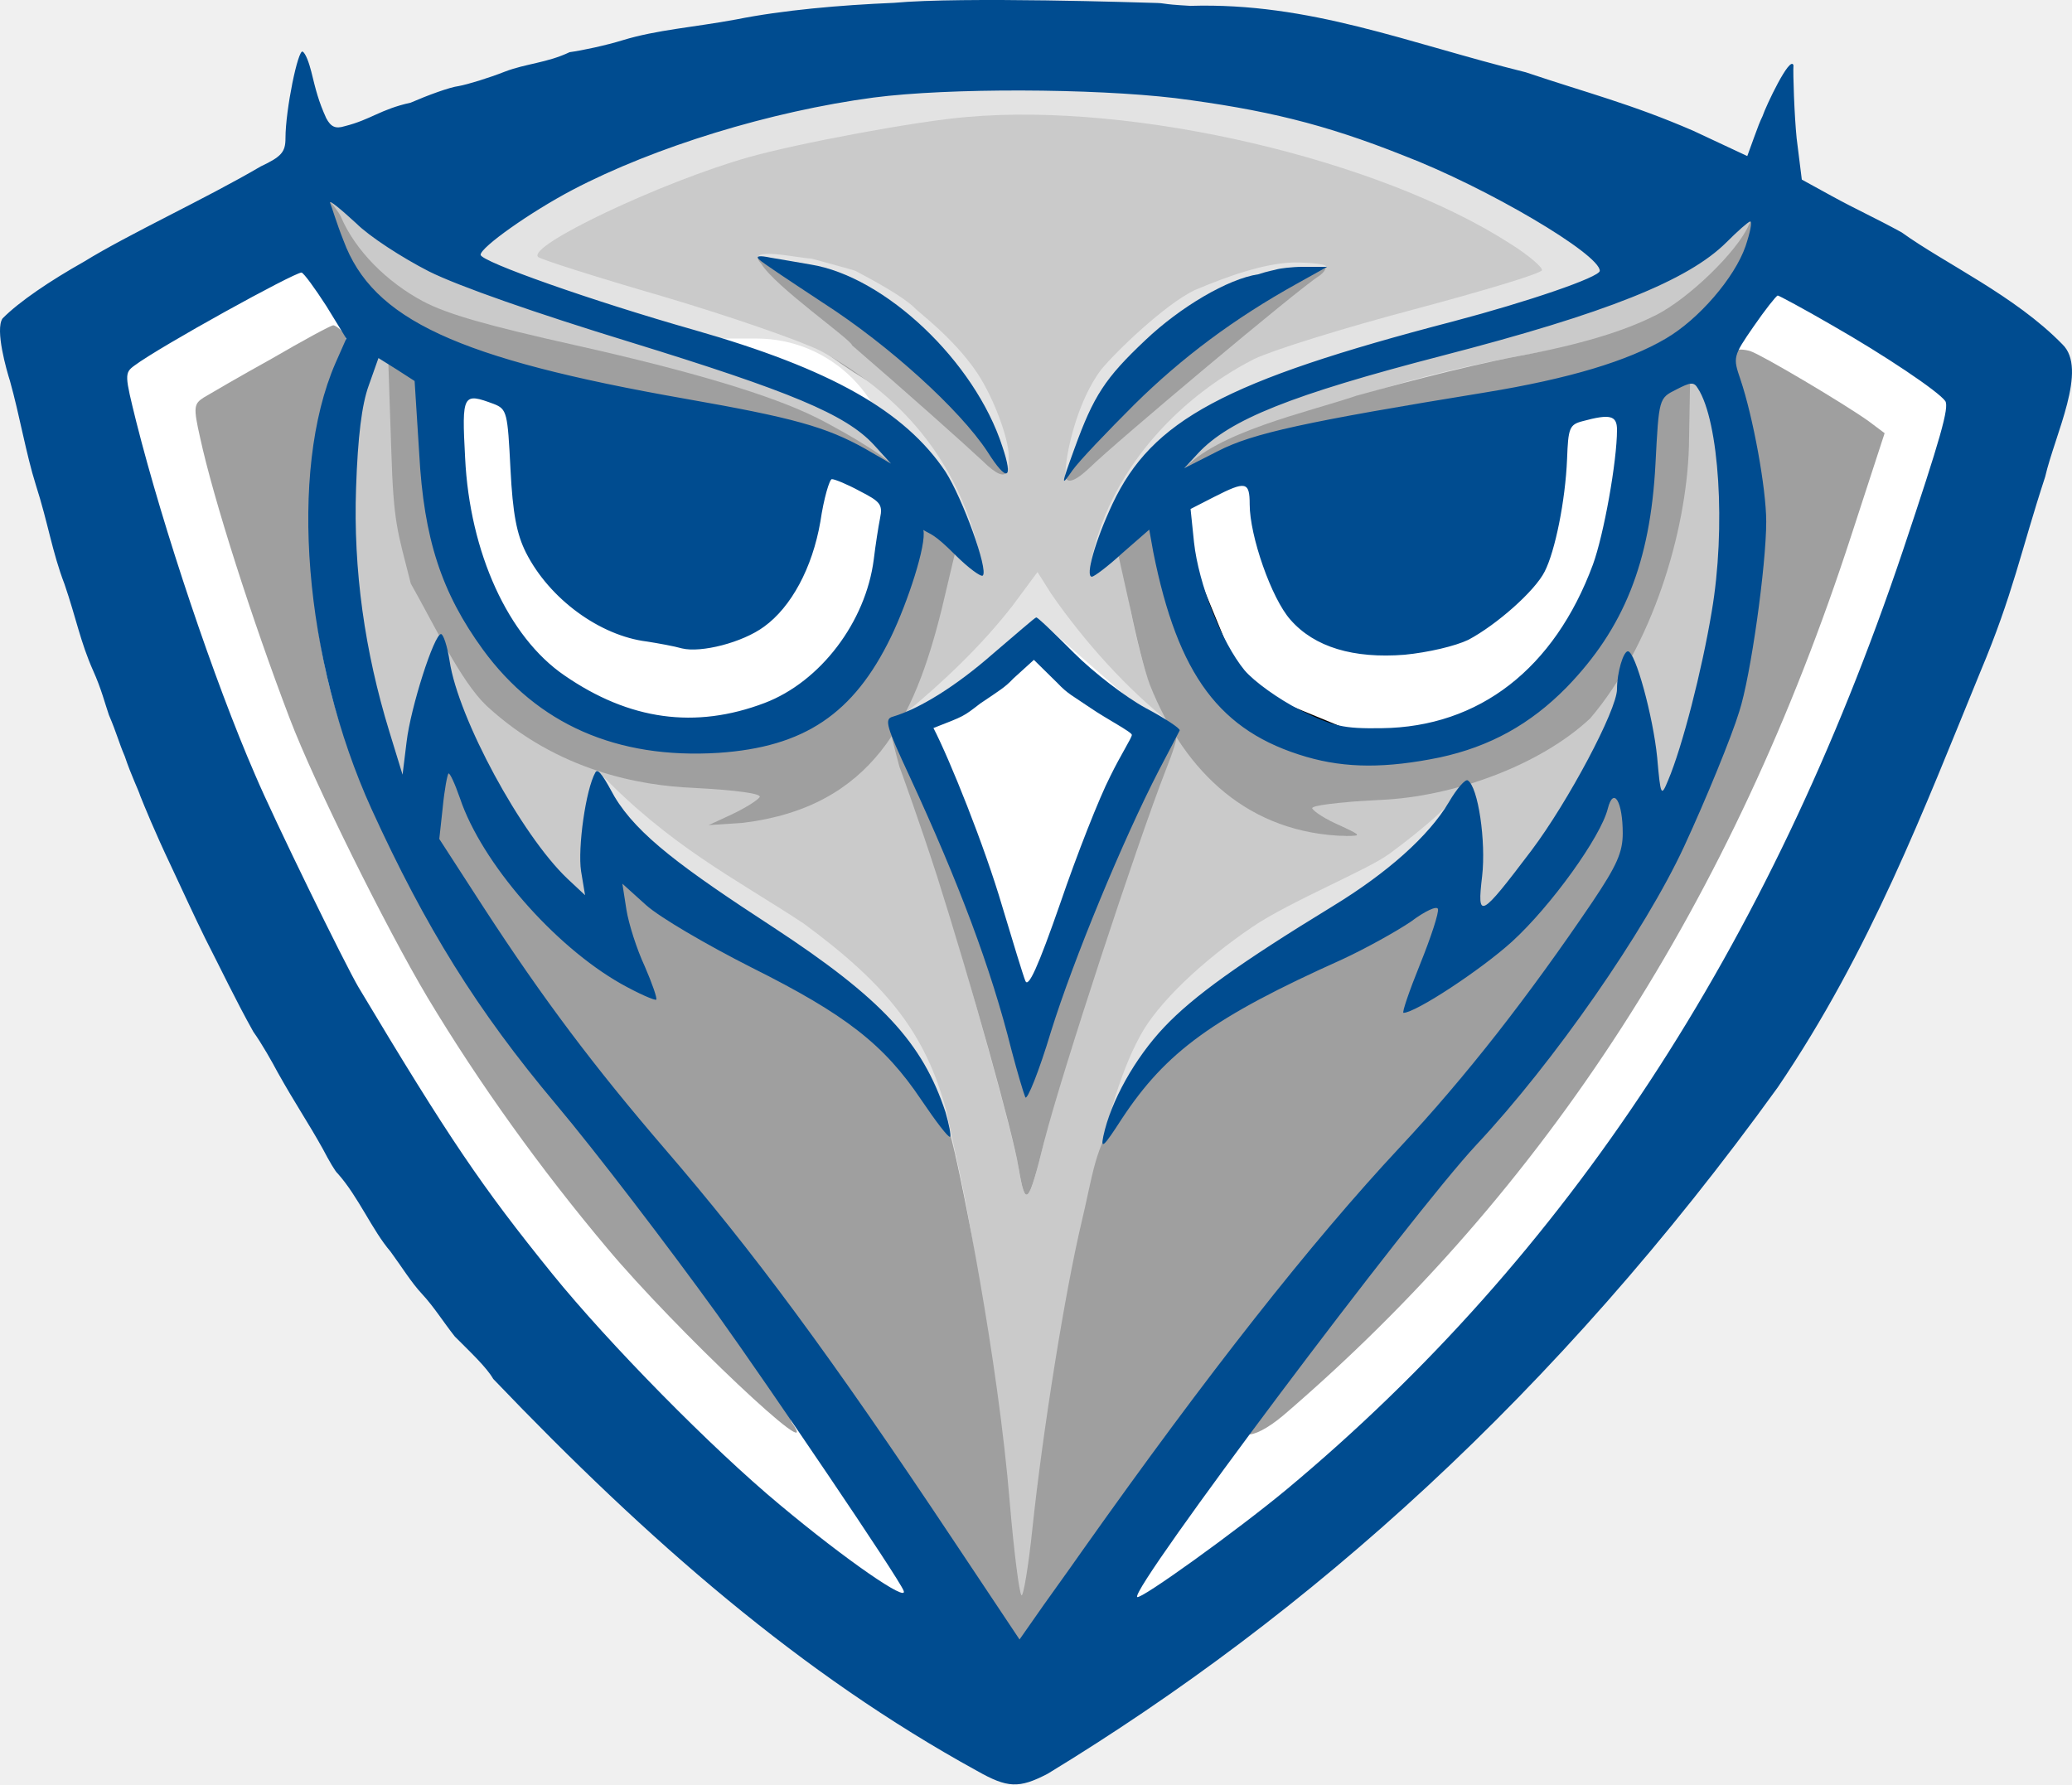
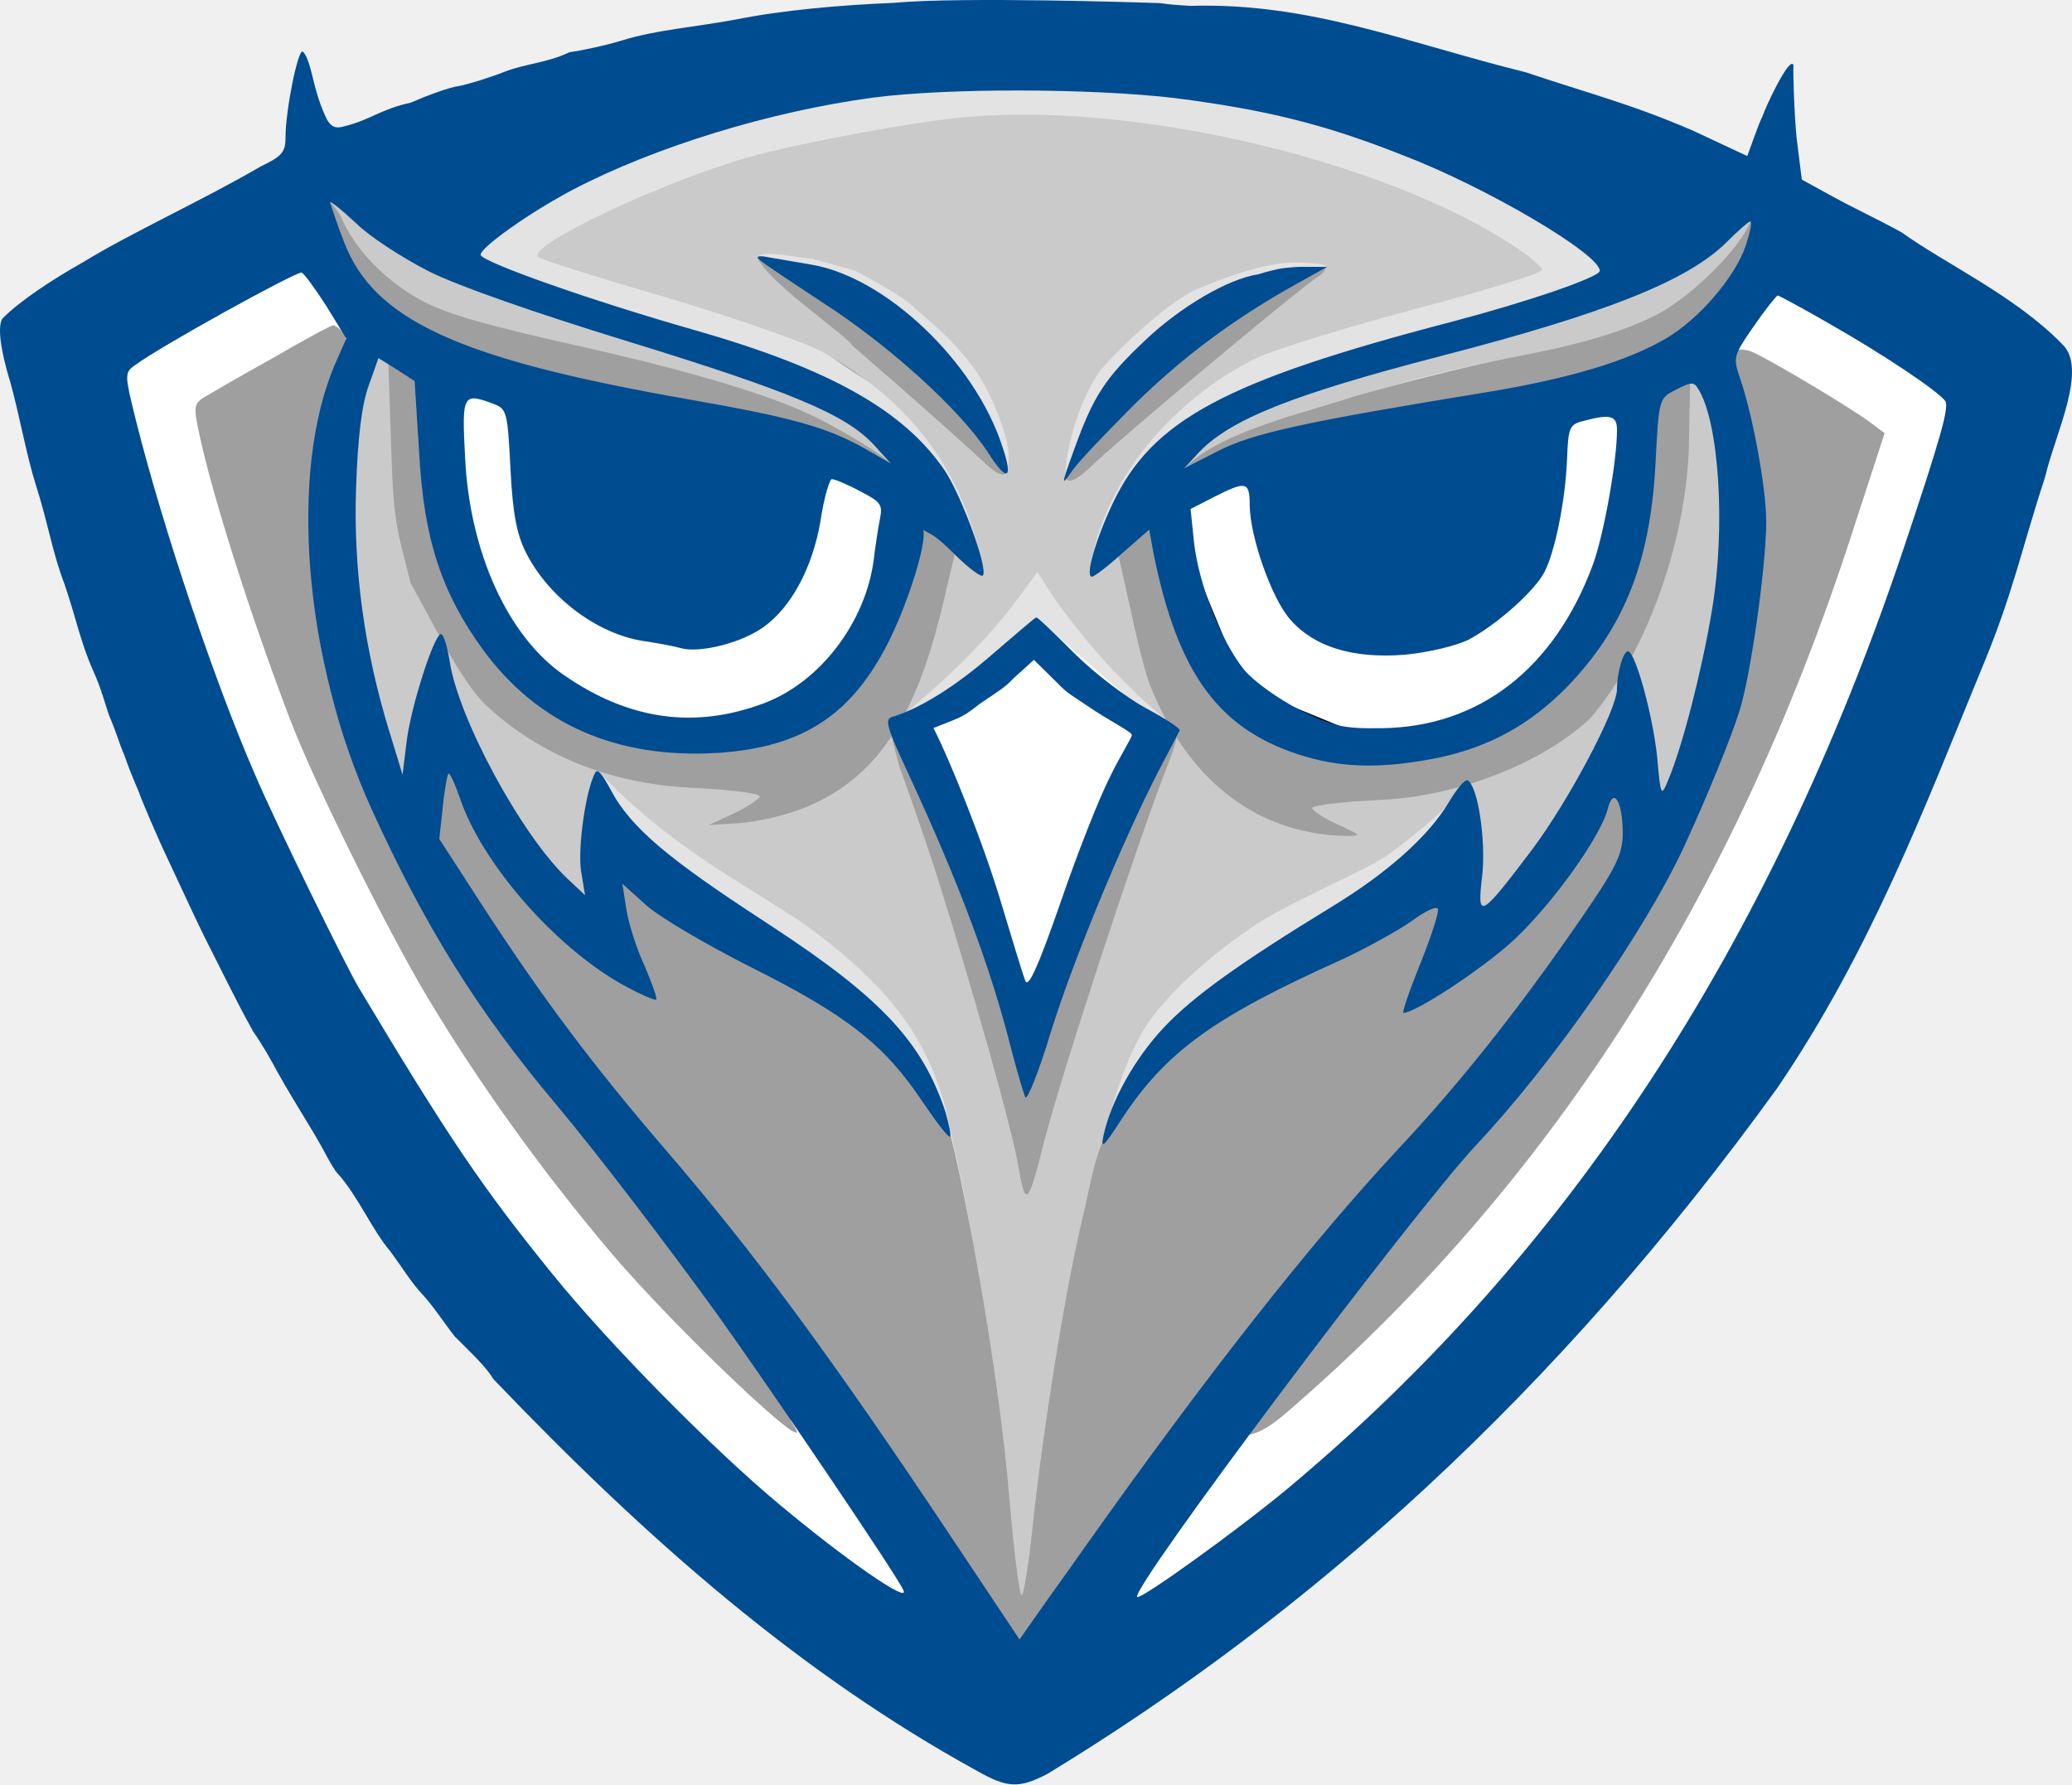
<svg xmlns="http://www.w3.org/2000/svg" version="1.0" width="361.019pt" height="310.951pt" viewBox="0 0 361.019 310.951" preserveAspectRatio="xMidYMid meet" id="svg59">
  <defs id="defs63" />
  <g id="layer5" transform="translate(-20.25897,-19.50509)">
    <g id="g5262" transform="matrix(1.04733,0,0,1.080527,45.62526,-18.12832)">
      <path style="stroke-width:2.963" id="path5163" d="M 616.518,208.472 545.638,82.536 495.56,171.847 h 50.078 v 0 c 0,20.239 -16.416,36.625 -36.625,36.625 h -91.267 l 15.616,-25.602 88.452,-148.042 h 47.47 l 98.645,173.644 z" class="st1" />
      <path style="stroke-width:2.963" id="path5165" d="M 708.436,208.472 V 35.066 H 892.688 V 70.624 H 753.299 V 101.619 h 81.725 v 37.722 h -81.518 v 30.995 h 138.737 v 38.166 H 708.436 Z" class="st1" />
      <path style="stroke-width:2.963" id="path5167" d="M 1106.69,208.472 H 931.951 v 0 c 0,-20.002 16.209,-36.21 36.21,-36.21 H 1091.934 V 140.615 H 964.901 c -21.957,-1.156 -32.951,-8.534 -32.951,-22.165 V 55.453 c 0,-12.742 10.964,-19.616 32.921,-20.624 h 169.999 V 71.898 H 974.235 v 32.091 h 132.188 c 17.631,0 27.084,6.075 28.387,18.194 v 65.042 c -1.274,14.164 -10.668,21.246 -28.121,21.246 z" class="st1" />
      <path style="stroke-width:2.963" id="path5169" d="m 664.64,255.469 h 16.742 v 54.286 h 42.581 V 255.469 h 17.068 v 58.227 c 0,6.726 -3.526,10.371 -10.549,10.875 h -55.886 c -6.134,0 -9.453,-3.556 -9.956,-10.727 z" class="st1" />
      <path style="stroke-width:2.963" id="path5171" d="m 789.035,256.269 v 53.308 h 53.545 v 15.023 h -70.939 v -68.331 z" class="st1" />
      <path style="stroke-width:2.963" id="path5173" d="m 939.359,295.916 v 19.261 c 0,5.838 -2.371,8.979 -7.112,9.393 h -71.354 v -72.361 h 71.265 c 4.445,0 6.845,3.26 7.171,9.779 v 18.283 c 0.385,4.771 -2.015,7.319 -7.201,7.704 4.504,-0.267 6.904,2.4 7.23,7.941 z m -60.894,-17.038 h 41.811 c 1.659,0 2.519,-1.422 2.519,-4.237 v -2.993 c 0,-2.756 -0.83,-4.148 -2.519,-4.148 h -41.811 z m 0,29.721 h 41.811 c 1.659,0 2.519,-1.422 2.519,-4.237 v -2.993 c 0,-2.845 -0.83,-4.237 -2.519,-4.237 h -41.811 z" class="st1" />
    </g>
  </g>
  <g id="layer6" style="opacity:1" transform="translate(-20.25897,-19.50509)" />
  <g id="layer4" transform="translate(-20.25897,-19.50509)" />
  <g id="layer3" transform="translate(-20.25897,-19.50509)" />
  <g id="layer1" transform="translate(-20.25897,-19.50509)">
    <g style="fill:#000000;stroke:none" transform="matrix(0.1,0,0,-0.1,0.2303301,334.191)" id="g4833" />
  </g>
  <g id="layer2" transform="translate(-20.25897,-19.50509)">
    <g id="g5328">
      <path style="fill:#e3e3e3;fill-opacity:1;stroke-width:0.1" id="path53-5" d="m 268.577,44.259 c -0.701,-0.11 -42.159,-13.17 -43.9,-12.6 -5.3,0.8 -21.475,-1.425 -33.763,-1.625 -16.562,2.663 -105.75,13.075 -109.05,22.175 -2.4,6.6 44.1,33.05 46.1,30.15 1.2,-1.7 -24.168,132.585 -19.468,127.885 8.3,-8.2 144.748,28.257 155.748,22.157 l 30.558,-152.168 27.775,-16.312 c 1.897,-1.114 -47.354,-18.617 -54,-19.663 z" />
-       <rect ry="23.6" y="78.5" x="80.6" height="68.703" width="95.065" id="rect4974" style="opacity:1;fill:#ffffff;fill-opacity:1;stroke-width:0.75" />
+       <rect ry="23.6" y="78.5" x="80.6" height="68.703" width="95.065" id="rect4974" style="opacity:1;fill:#ffffff;fill-opacity:1;stroke-width:0.75" rx="47.533" />
      <path id="path5000" d="m 179.782,149.445 c 14.054,34.737 21.213,50.116 21.213,50.116 l 10.076,-28.903 10.196,-19.467 -2.241,-8.11 L 200.8,127.1 Z" style="opacity:1;fill:#ffffff;fill-opacity:1;stroke:none;stroke-width:0.75px;stroke-linecap:butt;stroke-linejoin:miter;stroke-opacity:1" />
      <path id="path5007" d="m 224.106,108.887 12.605,30.588 23.135,9.534 33.347,-2.913 16.449,-11.833 2.632,-15.781 8.681,-30.781 -55.206,8.077 -36.697,7.415 z" style="opacity:1;fill:#ffffff;fill-opacity:1;stroke:#000000;stroke-width:0.822px;stroke-linecap:butt;stroke-linejoin:miter;stroke-opacity:1" />
      <path id="path5010" d="M 68.625,58.375 32.25,82.75 78.375,212.875 l 57.75,63.75 54,33.375 -26.25,-50.625 -74.625,-97.875 -10.875,-59.25 5.625,-26.625 z" style="opacity:1;fill:none;stroke:#ffffff;stroke-width:0.75px;stroke-linecap:butt;stroke-linejoin:miter;stroke-opacity:1" />
      <path id="path5012" d="M 212.25,301.375 240,297.625 329.25,197.5 369.375,83.125 330,61.375 316.875,81.625 333.75,116.125 271.125,235.75 l -37.5,27 z" style="opacity:1;fill:none;stroke:#ffffff;stroke-width:0.75px;stroke-linecap:butt;stroke-linejoin:miter;stroke-opacity:1" />
      <path id="path5014" d="m 73.875,84.25 14.25,-9.375 -15,-12.375 L 32.25,82.75 56.625,154.75 104.25,241.75 174,305.5 192.75,298.375 147,242.125 87,157 Z" style="opacity:1;fill:#ffffff;fill-opacity:1;stroke:none;stroke-width:0.75px;stroke-linecap:butt;stroke-linejoin:miter;stroke-opacity:1" />
      <path id="path5017" d="m 223.5,276.25 -13.125,30.375 32.25,-12.375 78.75,-88.5 L 372,87.25 333.75,60.625 316.875,81.625 332.25,104.125 l -26.625,81.75 z" style="opacity:1;fill:#ffffff;fill-opacity:1;stroke:none;stroke-width:0.75px;stroke-linecap:butt;stroke-linejoin:miter;stroke-opacity:1" />
      <path transform="scale(0.75)" id="path4666-3" d="m 237.928,118.851 c 5.467,1.467 11.428,16.996 24.228,19.13 -7.322,-15.308 -15.683,-23.227 -30.612,-41.829 -20.267,-4.533 -25.491,-9.055 -31.224,-12.122 -38.092,-27.82 14.736,28.013 37.609,34.821 z" style="fill:#9f9f9f;fill-opacity:1;stroke:none;stroke-width:0.133" />
      <path id="path4666-3-6" d="m 253.586,66.422 c -5.917,-1.641 -16.733,4.838 -26.659,13.307 -12.489,10.656 -22.397,24.739 -22.43,24.744 11.139,-3.888 17.613,-12.112 28.436,-20.506 8.646,-6.705 23.474,-13.662 20.653,-17.546 z" style="fill:#9f9f9f;fill-opacity:1;stroke:none;stroke-width:0.1" />
      <g id="g57" transform="matrix(0.1,0,0,-0.1,0,334)" style="fill:#000000;stroke:none">
        <g id="g4682" transform="translate(2.303301,-1.909902)" style="fill:#000000;stroke:none">
          <path style="fill:#9f9f9f;fill-opacity:1" id="path4670" d="m 674,2522 c -56,-31 -109,-62 -119,-68 -17,-11 -18,-17 -6,-70 23,-106 90,-316 156,-489 43,-113 168,-365 240,-486 90,-150 197,-299 313,-437 118,-141 382,-390 322,-304 -8,11 3.82,49.281 -13.18,73.281 -144,207 -241.348,351.607 -350.348,483.607 C 1034.472,1442.887 883,1627 798,1870 c -75,217 -77,517 -4,658 11,22 12,32 3,41 -6,6 -13,11 -16,11 -4,0 -52,-26 -107,-58 z" />
          <path style="fill:#9f9f9f;fill-opacity:1" id="path4672" d="m 3222.354,2533.652 c -3,-5 -7.949,-29.966 -0.949,-48.966 8,-19 12.095,-66.935 22.095,-116.935 30,-162 11.75,-364 -58.25,-541 -88,-225 -208.25,-405.5 -375.25,-595.5 -136,-155 -229.375,-276.875 -431.375,-548.875 -32,-43 0.375,-50.375 58.375,-1.375 458,393 782,896 989,1533 l 58,178 -28,21 c -42,30 -185,115 -206,122 -10,3 -24.646,4.652 -27.646,-1.348 z" />
        </g>
      </g>
      <path id="path4817" d="m 1885,2943 c -87,-7 -295,-46 -380,-70 -152,-43 -388,-155 -367,-174 4,-4 101,-35 215,-68 115,-34 240,-77 278,-96 129.109,-71.621 220.383,-170.308 265.189,-313.069 28,-89 -3.705,-53.415 0.498,-59.79 l -36.203,27 -30.656,-84.969 c -10,-43 -25.531,-99.656 -35.531,-127.656 -15,-44 -31.914,-75.36 -19.914,-75.36 C 1846.612,1960.914 1911.643,2023.202 1965,2092 l 43,58 24,-38 c 58.626,-84.826 133.389,-166.942 207.367,-225.096 4,0 -28.367,47.096 -38.367,76.096 -10,28 -24,84 -31,122 -7,39 -10.898,74.469 -12.898,78.469 -3,5 3.336,39.25 -9.664,27.25 -23,-22 -46.969,-45.906 -46.969,-26.906 29.852,158.82 150.367,288.61 284.531,357.188 33,16 159,55 280,87 120,32 220,62 222,68 1,5 -23,26 -55,46 -228,147 -654,247 -947,221 z m -270.93,-246.765 c 2.867,-0.825 73.694,-19.837 76.529,-21.32 65.586,-34.305 90.284,-52.646 102.064,-63.259 3.959,-6.25 67.487,-51.186 110.293,-114.713 31,-47 54.781,-116.86 54.781,-142.86 0,-20 4.264,-59.084 -44.736,-11.084 -32,30 -134,121 -228,202 -1.029,9.747 -134.765,102.68 -158.487,142.544 -29.318,31.433 62.556,9.691 87.556,8.691 z m 896.556,-13.36 c 0,-4 -2.437,-10.223 -12.437,-17.223 C 2464.188,2644.652 2145,2377 2098,2331 c -33,-31 -41.438,-23.125 -41.438,-11.125 0,35 20.5,128.062 62.5,183.062 24.95,30.614 111.044,113.601 162.875,138.375 56.972,24.076 120.045,46.559 171.908,48.168 35,0 56.779,-3.605 56.779,-6.605 z" style="fill:#cacaca;fill-opacity:1;stroke:none" transform="matrix(0.1,0,0,-0.1,0.2303301,334.191)" />
      <path id="path4819" d="m 762.248,2796.724 c 4,-7 50.174,-93.977 68.174,-116.977 54,-68 138.59,-94.68 369.59,-146.68 C 1432.011,2482.068 1550,2457 1658,2400 c 39,-22 120.393,-83.078 120.393,-81.078 0,2 -32.955,78.999 -63.955,98.999 -53,35 -223.629,94.663 -529.629,186.663 -130,40 -271.573,93.685 -319.573,134.685 -37,33 -114.988,78.455 -102.988,57.455 z" style="fill:#cacaca;fill-opacity:1;stroke:none" transform="matrix(0.1,0,0,-0.1,0.2303301,334.191)" />
      <path id="path4823" d="m 847.125,2536.25 c -45,-81 -57.5,-361.812 -17.5,-542.812 33,-147 66.938,-205.938 77.938,-205.938 5,0 34.257,35.332 34.257,51.332 0,15 -0.195,66.606 12.805,104.606 14,40 29.438,108.688 24.438,114.688 -5,6 -19.125,27.25 -34.125,71.25 -23,68 -26.125,132.062 -31.125,259.062 -5,118 -57.688,163.812 -66.688,147.812 z" style="fill:#cacaca;fill-opacity:1;stroke:none" transform="matrix(0.1,0,0,-0.1,0.2303301,334.191)" />
      <path id="path4825" d="m 3143.375,2487.031 c -1,-3 -18.588,-45.121 -20.588,-106.121 -3,-119 -31.652,-216.787 -69.652,-295.787 l -46.865,-78.82 41.562,-95.562 c 13,-43 23,-160.291 24,-179.291 1,-34 41.012,28.331 59.012,84.331 11,33 36.625,116.469 50.625,185.469 22,107 29.688,154.312 26.688,270.312 -3,97 -10.406,152.5 -22.406,177.5 4.594,26.031 -41.375,40.969 -42.375,37.969 z" style="fill:#cacaca;fill-opacity:1;stroke:none" transform="matrix(0.1,0,0,-0.1,0.2303301,334.191)" />
      <path id="path4827" d="m 953.596,2061.347 c 0,-27 67.089,-388.822 148.022,-422.863 l 121.943,-81.932 20.584,104.887 c 4,47 6.023,97.303 9.023,106.303 5,12 -19.933,76.033 -68.933,100.033 -35,18 -96.281,40.416 -125.281,67.416 -28,29 -105.359,135.156 -105.359,126.156 z" style="fill:#cacaca;fill-opacity:1;stroke:none" transform="matrix(0.1,0,0,-0.1,0.2303301,334.191)" />
      <path id="path4829" d="m 2943.688,1896.938 c -28,-26 -76.312,-51.562 -112.312,-67.562 -50,-22 -87.5,-11.5 -82.5,-22.5 3,-8 0.562,-132.688 3.562,-178.688 l 29.438,-92.375 81.438,80.938 c 73,88 176.562,333.625 161.562,348.625 -16.062,31 -53.188,-42.438 -81.188,-68.438 z" style="fill:#cacaca;fill-opacity:1;stroke:none" transform="matrix(0.1,0,0,-0.1,0.2303301,334.191)" />
      <path id="path4831" d="m 1708.73,1819.275 c -43,-49 -94.585,-84.691 -179.585,-91.691 l -47.742,-6.652 21.113,5.742 c 71,34 40.135,75.146 -61.865,75.146 -51,0 -111.326,-14.562 -131.326,-9.562 -21,5 -68.494,12.281 -68.494,12.281 126.246,-132.268 239.457,-187.785 359.471,-266.775 149.432,-109.869 213.484,-194.913 249.068,-327.461 1,-5 12,-55.652 23,-107.652 30,-135 65.192,-401.652 80.192,-577.652 6,-82 20.625,-173.625 24.625,-178.625 3,-4 33.562,60.062 39.562,124.062 21,205 43.25,449.562 85.25,609.562 25.279,102.214 46.635,192.091 85,262 30,56 106,129 196,190 65,44 199.449,98.752 237.25,126.438 63.092,46.209 119.447,95.472 137.447,128.472 11,21 37.991,19.215 -8.009,13.215 -26,-4 -147.688,-50.125 -191.688,-50.125 -88,0 -93,-9 -24,-41 39,-18 39,-19 12,-19 -40,0 -103.562,63.625 -150.562,87.625 -22,11 -58.75,29.438 -76.75,49.438 -18,20 -126.875,73.375 -108.312,2.938 -20,-21 -187.75,-503.375 -190.375,-671 -28,-113 -33,-118 -45,-47 -14,89 -210.652,762.882 -220.652,757.882 -1,-1 -26.618,-29.607 -45.618,-50.607 z" style="fill:#cacaca;fill-opacity:1;stroke:none" transform="matrix(0.1,0,0,-0.1,0.2303301,334.191)" />
      <path id="path4821" d="m 3178.506,2735.876 c -65,-70 -228.911,-132.731 -607.911,-223.731 -60,-14 -222.786,-82.247 -265.786,-110.247 -22,-15 -46.961,-77.387 -46.961,-78.387 0,-1 96.342,35.893 145.342,59.893 105,51 189.809,94.595 440.809,142.595 212,40 287.281,46.776 347.281,112.775 34,37 82.561,140.336 73.561,140.336 -2,0 -72.336,-29.236 -86.336,-43.236 z" style="fill:#cacaca;fill-opacity:1;stroke:none" transform="matrix(0.1,0,0,-0.1,0.2303301,334.191)" />
      <path id="path5003" d="m 73.875,84.25 10.125,-8.625 -7.688,-10.312 -15.75,-1.125 -18.562,12.375 L 31.688,103.562 45.563,128.688 92.277,226.873 135.375,271.375 182.25,307 l 3.375,-12 -25.5,-37.5 -44.25,-56.625 -26.625,-39.375 -9.75,-47.625 z" style="fill:none;stroke:none;stroke-width:0.75px;stroke-linecap:butt;stroke-linejoin:miter;stroke-opacity:1" />
      <path id="path5005" d="m 223.5,276.25 54,-54 L 315,167.5 332.25,104.125 322.466,80.826 330,61.375 372,87.25 305.625,230.5 l -92.25,81 z" style="fill:none;stroke:none;stroke-width:0.75px;stroke-linecap:butt;stroke-linejoin:miter;stroke-opacity:1" />
      <path id="path4676" d="m 3104.416,2477.584 c -26,-16 -25.541,-36.459 -30.541,-148.459 -7,-169 -76.5,-258.625 -186.5,-370.625 -146,-150 -379.75,-180.25 -527.75,-49.25 -51,45 -110.625,112.75 -134.625,217.75 l -22.875,121.062 -33.031,-30.438 -21.375,-32.781 L 2170,2085 c 10,-49 25,-109 34,-132 61.25,-153.454 173.387,-258.807 342,-263 27,0 27,1 -12,19 -23,10 -44,23 -47,29 -4,5 43,11 120,15 124.348,5.651 275.001,58.812 364,142 107.438,126.178 167.393,323.007 172,473 1,61 2,112 2,112 0,0 -26.584,6.584 -40.584,-2.416 z" style="fill:#9f9f9f;fill-opacity:1;stroke:none" transform="matrix(0.1,0,0,-0.1,0.2303301,334.191)" />
      <path id="path4674" d="m 882,2364 c 4,-132 10.652,-140.764 34,-234 40.595,-71.509 86.626,-169.407 131.326,-212.348 C 1171.947,1802.078 1317.9,1777.939 1407,1774 c 76,-4 120,-10 117,-16 -4,-6 -25,-19 -48,-30 l -41,-19 60,4 c 225.967,27.867 298.49,180.992 346,372 l 23,97 -19.25,38.688 c -13,11 -52.289,18.2 -54.289,15.2 -2,-2 -12.652,-54.213 -20.652,-90.213 -26,-127 -72.461,-212.753 -164.461,-261.753 -55,-29 -75,-34.337 -151,-37.337 -96,-5 -173.158,17.652 -244.158,52.652 C 1145.191,1932.236 1038,2007 997,2090 c -50,102 -45.787,174.011 -45.787,289.011 0,93 -20.887,108.269 -45.887,125.269 L 877,2512 Z" style="fill:#9f9f9f;fill-opacity:1;stroke:none" transform="matrix(0.1,0,0,-0.1,0.2303301,334.191)" />
      <path style="fill:#9f9f9f;fill-opacity:1;stroke:none" id="path4678" d="m 1767.375,1810.938 c 3,-8 34.625,-94.938 65.625,-190.938 59,-186 132,-446 142,-508 12,-71 17,-66 45,47 31,121 162.531,520.375 210.531,643.375 58,146 -23,20.875 -101,-156.125 -32,-72 -77.594,-203.438 -104.594,-283.438 -26,-80 -31.656,-119.25 -34.656,-111.25 -3,8 5.156,40.688 -5.844,84.688 -35,136 -162.688,403.375 -229.688,544.375 -15,30 10.625,-61.688 12.625,-69.688 z" transform="matrix(0.1,0,0,-0.1,0.2303301,334.191)" />
      <path style="fill:#9f9f9f;fill-opacity:1;stroke:none" id="path4680" d="m 944.832,1748.258 c -6,-41 -1.674,-85.146 32.326,-141.146 C 1074.158,1448.113 1200,1308.5 1359,1122.5 1499,958.5 1671.844,711.812 1860.844,425.812 1911.844,349.812 1961,255 1965,255 c 4,0 57,96 100,158 69,99 192.125,233.875 331.125,416.875 44,58 168.875,232.125 304.875,385.125 77,86 209,258 283,369 45,68 61.955,127.179 47.955,179.179 -5,18 -38.517,-10.887 -68.517,-67.887 -44,-82 -92.36,-148 -165.36,-208 -51,-43 -137.13,-106 -145.13,-97 -2,2 13.64,26.04 29.64,61.039 15,35 17.41,76.668 21.41,91.668 l 7,28 -73.578,-26.399 c -32,-22 -80.068,-52.343 -121.068,-69.343 -200,-87 -284.292,-145.989 -368.292,-269.989 C 2107.062,1144.27 2105,1102 2085,1018 c -29,-122 -68,-365 -86,-536 -7,-67 -16,-119 -19,-115 -4,5 -13,76 -20,158 -21,258 -85.141,571.141 -99,625 -5.812,23.391 -9.484,46.203 -36.484,86.203 -65,98 -138.257,168.313 -298.257,247.313 -73,36 -114.877,89.281 -137.877,108.281 -23,18 -114.269,59.842 -116.269,57.842 -6,-7 7.742,-155.359 26.742,-193.359 11,-22 27.607,-27.742 25.607,-30.742 -14,-13 -70.057,81.933 -138.057,149.933 -52,52 -212.92,216.191 -212.92,246.191 0,37 -21.652,-30.404 -28.652,-73.404 z" transform="matrix(0.1,0,0,-0.1,0.2303301,334.191)" />
      <path style="fill:#9f9f9f;fill-opacity:1;stroke:none" id="path4668" d="m 3247.247,2754.505 c -20,-46 -104.225,-127.55 -161.225,-156.55 C 3046.023,2577.955 2980,2551 2844,2526 c -104,-20 -229.594,-54.797 -280.594,-68.797 -83.392,-28.565 -244.336,-62.785 -303.051,-130.596 0,-10 83.898,30.106 110.898,42.106 43,17 231.747,67.286 318.747,76.286 95,10 285,52 344,77 106,45 199.899,119.635 221.899,190.635 13,43 7.348,75.87 -8.652,41.87 z" transform="matrix(0.1,0,0,-0.1,0.2303301,334.191)" />
      <path style="fill:#9f9f9f;fill-opacity:1;stroke:none" id="path4666" d="m 746.529,2822.168 c -2,-25 52.224,-136.123 84.224,-176.123 C 870.753,2596.045 1005,2540 1112,2510 c 41,-11 152.011,-48.584 248.011,-64.584 139,-23 269.896,-56.514 316.896,-79.514 3,-2 79.583,-37.609 80.583,-32.609 -14.845,21.495 -109.23,73.564 -134.491,85.707 -78,39 -218,81 -419,126 -152,34 -224,54 -267,77 -62,33 -117.652,88.006 -142.652,147.006 -9,19 -47.82,59.163 -47.82,53.163 z" transform="matrix(0.1,0,0,-0.1,0.2303301,334.191)" />
      <path style="fill:#004c90;fill-opacity:1" id="path49" d="m 1760,3140 c -93.955,-3.984 -193.462,-12.647 -275,-29 -74.481,-13.765 -137.584,-17.916 -197,-36 -29,-9 -71,-18 -93,-21 -39.108,-18.702 -76.227,-19.776 -113,-34 -28,-11 -64,-22 -80,-25 -16,-2 -54,-16 -84,-29 -52.921,-11.616 -68.898,-29.483 -115,-41 -16,-5 -24,-1 -32,14 -13.552,29.793 -18.185,49.074 -26,81 -4,16 -10,32 -15,35 -8,5 -30,-101 -30,-151 0,-24 -7,-32 -43,-49 -96.548,-56.62 -229.742,-117.701 -308,-166 -59.366,-33.464 -112.889,-69.57 -142,-99 -13.301,-19.581 7.173,-90.721 13,-109 17.007,-60.794 27.948,-126.876 45,-181 21.421,-66.659 28.363,-116.639 50,-173 20.453,-59.614 27.66,-100.857 50,-151 14,-31 20.781,-57.969 27.344,-76.938 C 406.07,1867.069 409.43,1851.603 420,1827 c 10.99,-32.856 23.621,-58.206 27,-69 6.094,-15.203 25,-62 54,-123 22.392,-47.836 40.126,-86.648 59,-125 27.925,-54.63 53.587,-108.651 84,-163 15,-21 33,-53 42,-70 31.522,-56.424 53.724,-88.464 79,-134 11,-21 22,-40 26,-43 36.132,-40.548 60.255,-99.146 92,-136 18.949,-25.727 36.367,-54.209 55,-74 20.659,-22.281 37.162,-48.899 57,-74 28.696,-28.785 55.228,-53.603 67,-74 271.435,-283.792 537.119,-514.973 843,-683 53,-30 73,-31 123,-5 455.89,277.447 885.592,660.698 1272,1196 161.66,238.226 254.973,485.104 353,724 57.35,136.313 70.302,209.535 113,340 17.134,74.183 74.99,187.788 30,231 -82.601,84.754 -204.262,140.419 -280,195 -48.383,26.495 -77.674,39.133 -123,64 l -51,28 -9,72 c -4,39 -6.531,114.281 -5.531,127.281 -5.971,18.085 -48.263,-71.599 -53.969,-88.938 C 3268.5,2932.031 3266,2925 3259,2906 l -12,-33 -94,44 c -107.874,46.773 -184.875,65.922 -292,102 -206.895,51.268 -375.553,121.99 -584.534,115.754 -58.966,3.371 -35.309,4.549 -66.466,5.246 -11.997,0.268 -331,11 -450,0 z m 490,-166 c 156,-20 260,-45 398,-100 146,-56 342,-172 342,-201 0,-11 -126,-54 -255,-88 -399,-104 -525,-172 -594,-318 -30,-64 -48,-127 -36,-127 4,0 28,18 53,41 l 47,41 7,-39 c 43,-215 116,-313 267,-357 69,-20 139,-20 232,-1 88,19 158,58 221,122 100,103 146,218 155,389 6,115 6,115 36,130 25,13 31,14 38,2 37,-57 49,-243 24,-389 -17,-102 -51,-235 -76,-294 -12,-29 -13,-28 -19,40 -7,71 -38,185 -51,185 -8,0 -19,-37 -19,-66 0,-36 -85,-196 -149,-281 -90,-119 -95,-121 -86,-45 7,61 -7,156 -25,167 -4,3 -19,-14 -33,-38 -35,-59 -107,-123 -202,-181 -162,-99 -243,-157 -294,-211 -51,-54 -93,-129 -106,-190 -5,-24 1,-18 32,30 77,117 159,177 384,278 41,19 95,49 120,66 24,18 45,28 47,22 2,-6 -12,-49 -31,-96 -19,-47 -32,-85 -29,-85 21,0 135,75 189,124 68,62 155,183 167,232 10,39 26,12 26,-43 0,-33 -10,-56 -53,-120 -111,-164 -220,-304 -336,-428 -154,-165 -335,-395 -551,-700 -30,-43 -68,-95 -83,-117 l -28,-40 -114,171 c -217,326 -349,504 -505,685 -122,142 -211,260 -315,420 l -77,119 6,55 c 3,31 8,57 10,59 2,2 11,-17 20,-43 38,-113 164,-257 280,-323 32,-18 60,-30 62,-28 2,2 -7,28 -20,58 -14,30 -28,74 -32,99 l -7,45 41,-37 c 23,-21 105,-69 184,-109 164,-82 231,-134 296,-231 25,-37 47,-66 50,-64 2,3 -2,22 -8,43 -40,121 -111,198 -300,322 -158,103 -236.674,160.731 -276.674,227.731 -17,31 -28.326,51.27 -33.326,42.27 -17,-30 -31,-132 -25,-172 l 7,-42 -31,29 c -80,76 -190,279 -205,379 -4,26 -11,47 -15,47 -12,0 -53,-128 -60,-188 l -7,-57 -23,75 c -43,140 -63,282 -58,425 3,89 10,145 22,178 l 17,48 32,-20 31,-20 8,-126 c 8,-149 39,-243 111,-342 95,-130 233,-191 410,-180 150,10 236,68 301,202 29,60 62.364,161.452 56.364,186.452 C 1824.262,2213.278 1829,2216 1867,2178 c 23,-23 45,-39 48,-36 10,10 -35,134 -65,181 -71,106 -200,179 -438,247 -176,50 -372,119 -372,131 0,13 86,74 160,113 143,75 345,137 525,161 131,17 381,16 525,-1 z M 950,2672 c 52,-26 187,-73 350,-123 279,-86 376,-126 425,-179 l 30,-33 -45,26 c -68,38 -125,54 -313,87 -398,70 -545,138 -596,276 -12,30 -20.217,58.486 -22.992,64.523 C 773.714,2799.864 799,2778 823,2756 c 23,-23 80,-60 127,-84 z m 2294,44 c -19,-55 -82,-128 -139,-161 -66,-39 -168,-70 -315,-94 -313,-51 -405,-71 -465,-102 l -59,-30 24,26 c 55,59 163,102 425,170 286,74 429,131 496,198 19,19 37,35 41,36 4,0 0,-19 -8,-43 z m -2473,-104 35,-57 -19,-43 c -82,-189 -55,-517 63,-777 94,-206 184,-351 321,-514 69,-82 195,-247 281,-366 91,-127 318,-462 325,-482 9,-22 -100,53 -216,150 -118,98 -298,281 -396,402 -123,152 -180,236 -338,500 -23,39 -147,292 -180,370 -71,163 -160,429 -207,615 -20,81 -21,85 -3,98 44,33 278,162 291,162 4,-1 23,-27 43,-58 z m 2624,-34 c 91,-52 185,-115 197,-132 7,-11 -8,-64 -74,-261 C 3285,1493 2933,957 2445,550 2357,477 2190,357 2184,362 c -13,13 478,667 591,788 135,144 294,373 362,520 38,82 83,192 96,235 20,61 47,255 47,331 0,58 -23,183 -45,248 -13,38 -13,40 23,92 20,29 39,53 42,54 2,0 45,-23 95,-52 z M 1063,2441 c 23,-9 24,-15 29,-113 4,-79 11,-114 27,-146 41,-81 129,-145 211,-155 19,-3 47,-8 61,-12 33,-8 105,10 143,38 47,34 84,102 98,183 6,41 16,74 20,74 5,0 27,-9 49,-21 35,-18 40,-23 35,-47 -3,-15 -8,-47 -11,-72 -14,-109 -93,-213 -190,-250 -121,-46 -236,-30 -349,48 -98,67 -165,214 -173,379 -6,112 -4,114 50,94 z m 1957,-45 c 0,-55 -23,-183 -42,-235 -67,-181 -198,-283 -368,-285 -67,-1 -84,3 -143,32 -37,19 -79,49 -96,69 -40,49 -80,150 -88,223 l -6,58 41,21 c 55,28 62,27 62,-13 0,-55 38,-164 71,-201 42,-48 110,-68 199,-61 41,4 88,15 111,26 49,26 116,85 133,119 18,35 36,123 39,196 2,54 4,60 27,66 48,13 60,10 60,-15 z" transform="matrix(0.1,0,0,-0.1,0,334)" />
      <path style="fill:#004c90;fill-opacity:1" id="path55" d="m 1933,2006 c -65,-57 -128,-96 -175,-110 -15,-4 -11,-17 29,-103 86,-186 142,-334 178,-478 10,-38 21,-75 24,-82 3,-7 24,45 45,115 39,125 125,333 188,455 18,34 34,65 36,69 2,3 -25,21 -59,39 -35,19 -91,62 -125,96 -35,35 -64,63 -66,62 -2,0 -35,-29 -75,-63 z m 170.062,-95 c 27.461,-18.812 71.625,-41.688 71.625,-46.688 0,-5 -19.688,-35.312 -37.688,-72.312 -19,-37 -58,-136 -87,-221 -39,-112 -56,-149 -61,-135 -4,10 -22,69 -40,129 -31,106 -92,257.312 -120,311.312 54.562,21.25 51.518,19.637 81.518,42.699 34,23 43.549,28.45 57.549,43.45 l 35.932,32.629 41.281,-40.629 c 18,-19 26.032,-21.711 57.782,-43.461 z" transform="matrix(0.1,0,0,-0.1,0,334)" />
      <path style="fill:#004c90;fill-opacity:1" id="path51" d="m 1525,2693 c 6,-6 56,-39 112,-76 115,-74 238,-186 286,-259 34,-54 46,-50 26,9 -48,148 -204,296 -334,317 -22,4 -53,9 -70,12 -19,4 -26,3 -20,-3 z" transform="matrix(0.1,0,0,-0.1,0,334)" />
      <path style="fill:#004c90;fill-opacity:1" id="path53" d="m 2429,2676 c -6.805,-2 -16.594,-3.305 -34,-9 -53,-8 -136,-57 -197,-115 -70,-66 -90,-97 -123,-188 -24,-66 -24,-68 -4,-39 12,17 61,68 108,115 83,82 174,150 284,211 l 52,29 h -41 c -22,0 -42.286,-3.202 -45,-4 z" transform="matrix(0.1,0,0,-0.1,0,334)" />
    </g>
  </g>
</svg>
